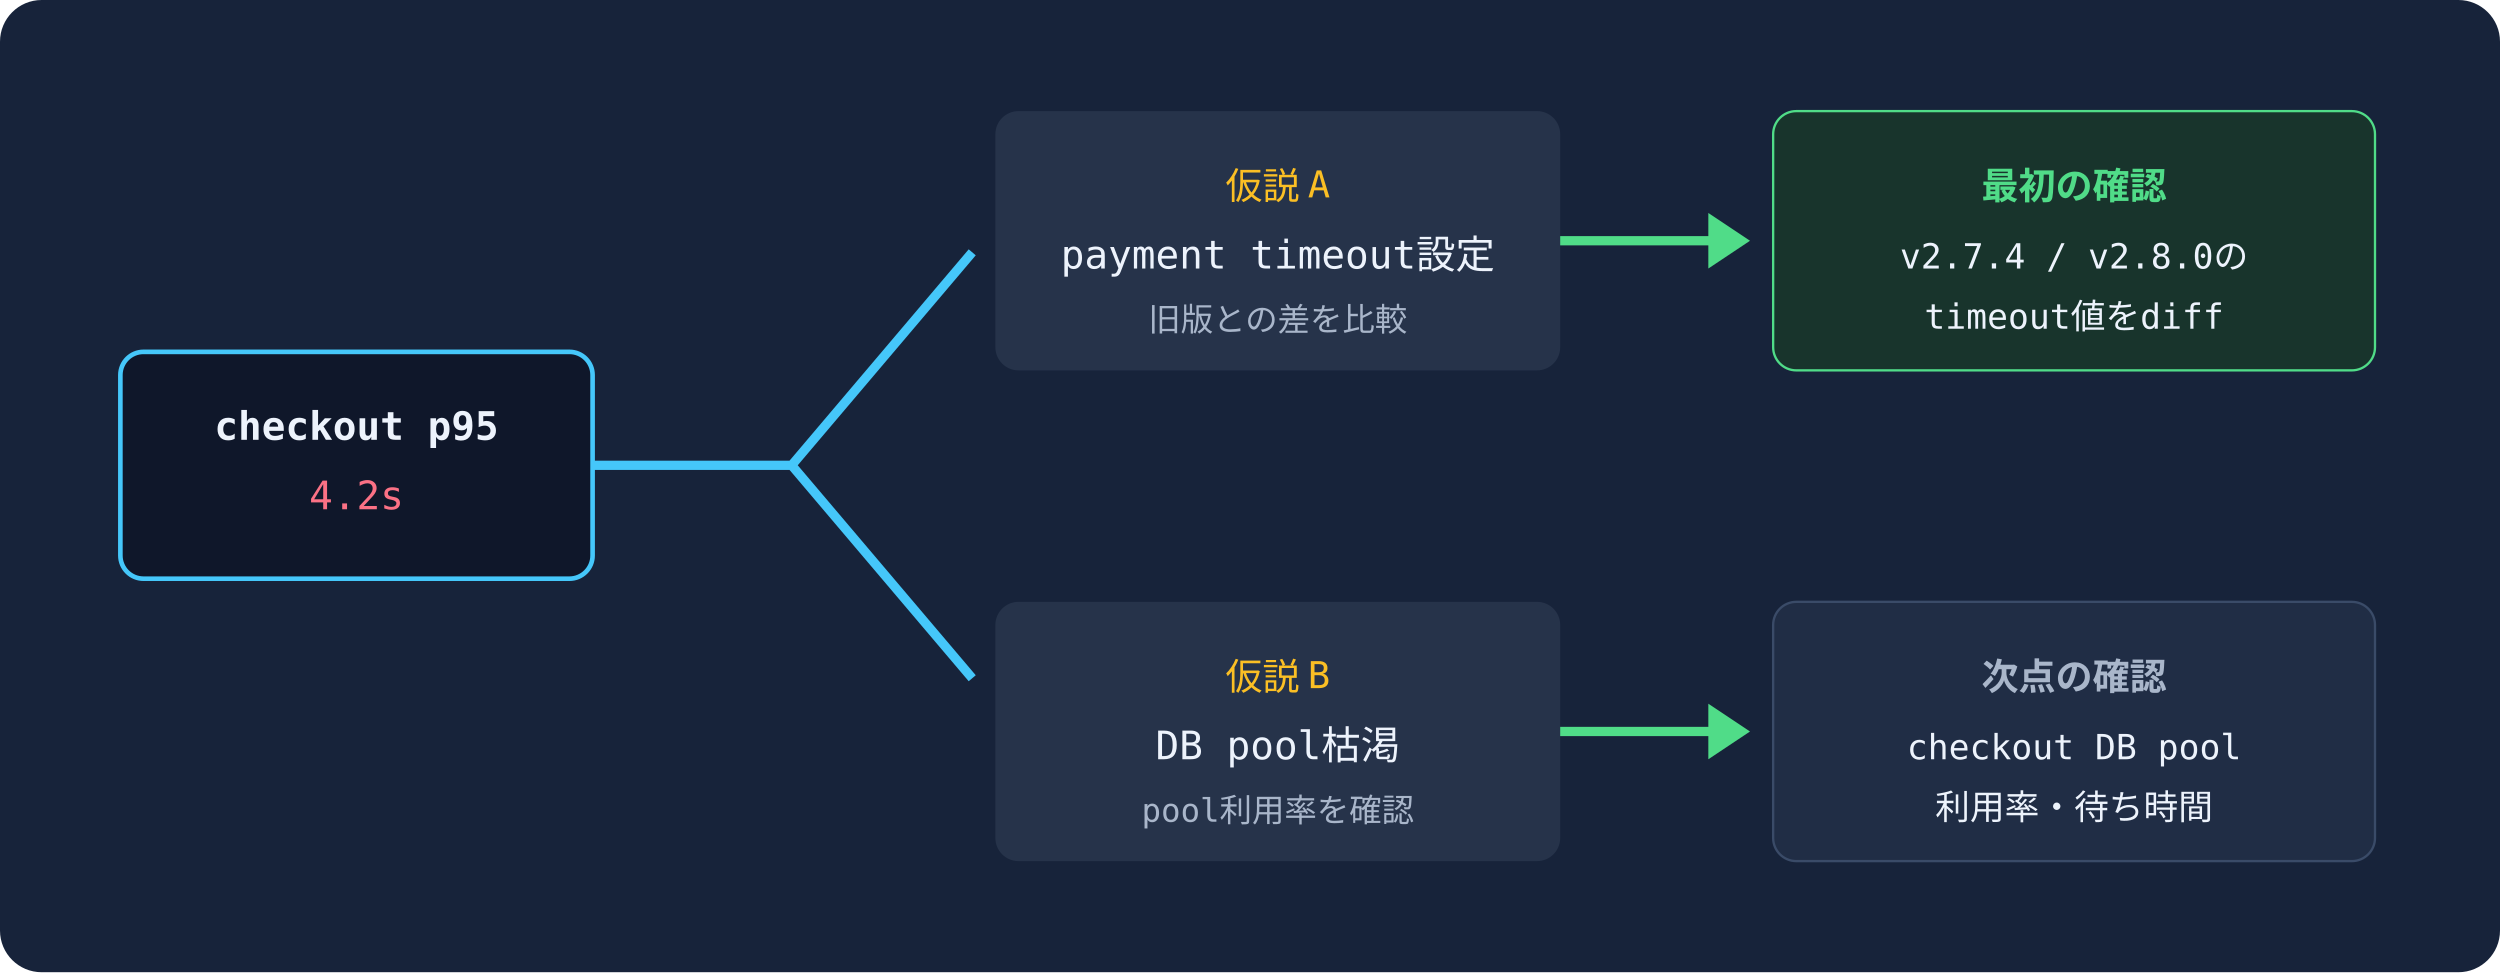
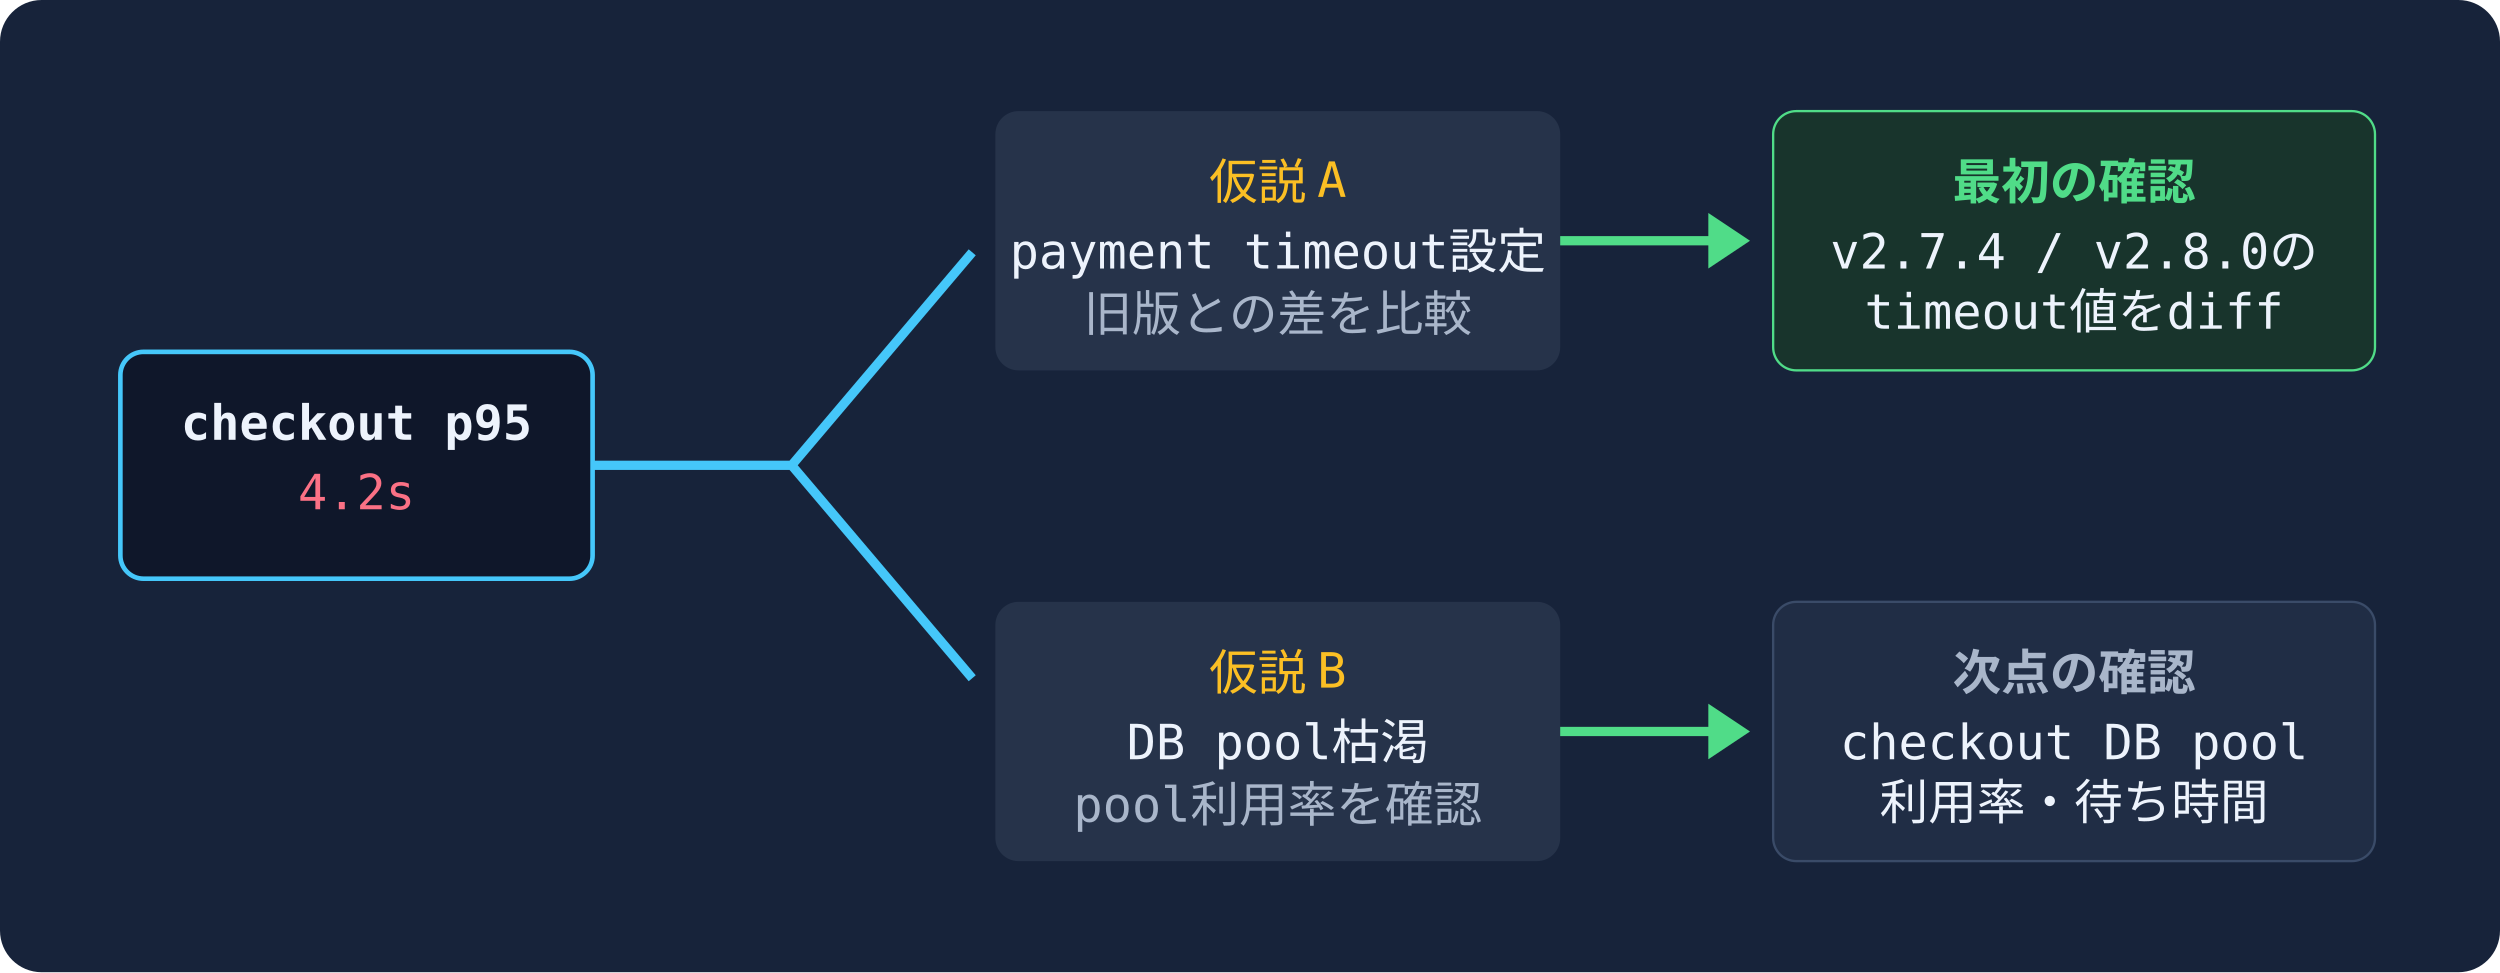
<svg xmlns="http://www.w3.org/2000/svg" width="1080" height="420" viewBox="0 0 1080 420" role="img" aria-labelledby="title desc">
  <rect width="1080" height="420" rx="18" fill="#17233a" />
  <g font-family="monospace">
    <rect x="52" y="152" width="204" height="98" rx="10" fill="#0f172a" stroke="#45c7fa" stroke-width="2" />
-     <text x="154" y="190" text-anchor="middle" font-size="17" font-weight="700" fill="#edf3fc">checkout p95</text>
-     <text x="154" y="220" text-anchor="middle" font-size="17" fill="#fb7185">4.2s</text>
+     <text x="154" y="190" text-anchor="middle" font-size="21" font-weight="700" fill="#edf3fc">checkout p95</text>
+     <text x="154" y="220" text-anchor="middle" font-size="21" fill="#fb7185">4.2s</text>
    <path d="M256 201h86M342 201l78-92M342 201l78 92" stroke="#45c7fa" stroke-width="4" fill="none" />
    <rect x="430" y="48" width="244" height="112" rx="10" fill="#26334a" />
-     <text x="552" y="86" text-anchor="middle" font-size="16" fill="#fbbf24">仮説 A</text>
-     <text x="552" y="116" text-anchor="middle" font-size="17" fill="#edf3fc">payment timeout設定</text>
-     <text x="552" y="143" text-anchor="middle" font-size="14" fill="#a9b6ca">旧版との差を比較</text>
+     <text x="552" y="86" text-anchor="middle" font-size="21" fill="#fbbf24">仮説 A</text>
+     <text x="552" y="116" text-anchor="middle" font-size="21" fill="#edf3fc">payment timeout設定</text>
+     <text x="552" y="143" text-anchor="middle" font-size="21" fill="#a9b6ca">旧版との差を比較</text>
    <rect x="430" y="260" width="244" height="112" rx="10" fill="#26334a" />
-     <text x="552" y="298" text-anchor="middle" font-size="16" fill="#fbbf24">仮説 B</text>
-     <text x="552" y="328" text-anchor="middle" font-size="17" fill="#edf3fc">DB pool枯渇</text>
-     <text x="552" y="355" text-anchor="middle" font-size="14" fill="#a9b6ca">pool利用率を確認</text>
+     <text x="552" y="298" text-anchor="middle" font-size="21" fill="#fbbf24">仮説 B</text>
+     <text x="552" y="328" text-anchor="middle" font-size="21" fill="#edf3fc">DB pool枯渇</text>
+     <text x="552" y="355" text-anchor="middle" font-size="21" fill="#a9b6ca">pool利用率を確認</text>
    <path d="M674 104h74M674 316h74" stroke="#50dc88" stroke-width="4" />
    <path d="m738 92 18 12-18 12M738 304l18 12-18 12" fill="#50dc88" />
    <rect x="766" y="48" width="260" height="112" rx="10" fill="#18342c" stroke="#50dc88" />
-     <text x="896" y="86" text-anchor="middle" font-size="16" font-weight="700" fill="#50dc88">最初の確認</text>
-     <text x="896" y="116" text-anchor="middle" font-size="15" fill="#edf3fc">v2.7.4 / v2.8.0の</text>
-     <text x="896" y="142" text-anchor="middle" font-size="15" fill="#edf3fc">timeout値をdiff</text>
+     <text x="896" y="86" text-anchor="middle" font-size="21" font-weight="700" fill="#50dc88">最初の確認</text>
+     <text x="896" y="116" text-anchor="middle" font-size="21" fill="#edf3fc">v2.7.4 / v2.8.0の</text>
+     <text x="896" y="142" text-anchor="middle" font-size="21" fill="#edf3fc">timeout値をdiff</text>
    <rect x="766" y="260" width="260" height="112" rx="10" fill="#202d45" stroke="#3a4b68" />
-     <text x="896" y="298" text-anchor="middle" font-size="16" font-weight="700" fill="#a9b6ca">次点の確認</text>
-     <text x="896" y="328" text-anchor="middle" font-size="15" fill="#edf3fc">checkout DB pool</text>
-     <text x="896" y="354" text-anchor="middle" font-size="15" fill="#edf3fc">利用率・待ち時間</text>
+     <text x="896" y="298" text-anchor="middle" font-size="21" font-weight="700" fill="#a9b6ca">次点の確認</text>
+     <text x="896" y="328" text-anchor="middle" font-size="21" fill="#edf3fc">checkout DB pool</text>
+     <text x="896" y="354" text-anchor="middle" font-size="21" fill="#edf3fc">利用率・待ち時間</text>
  </g>
</svg>
